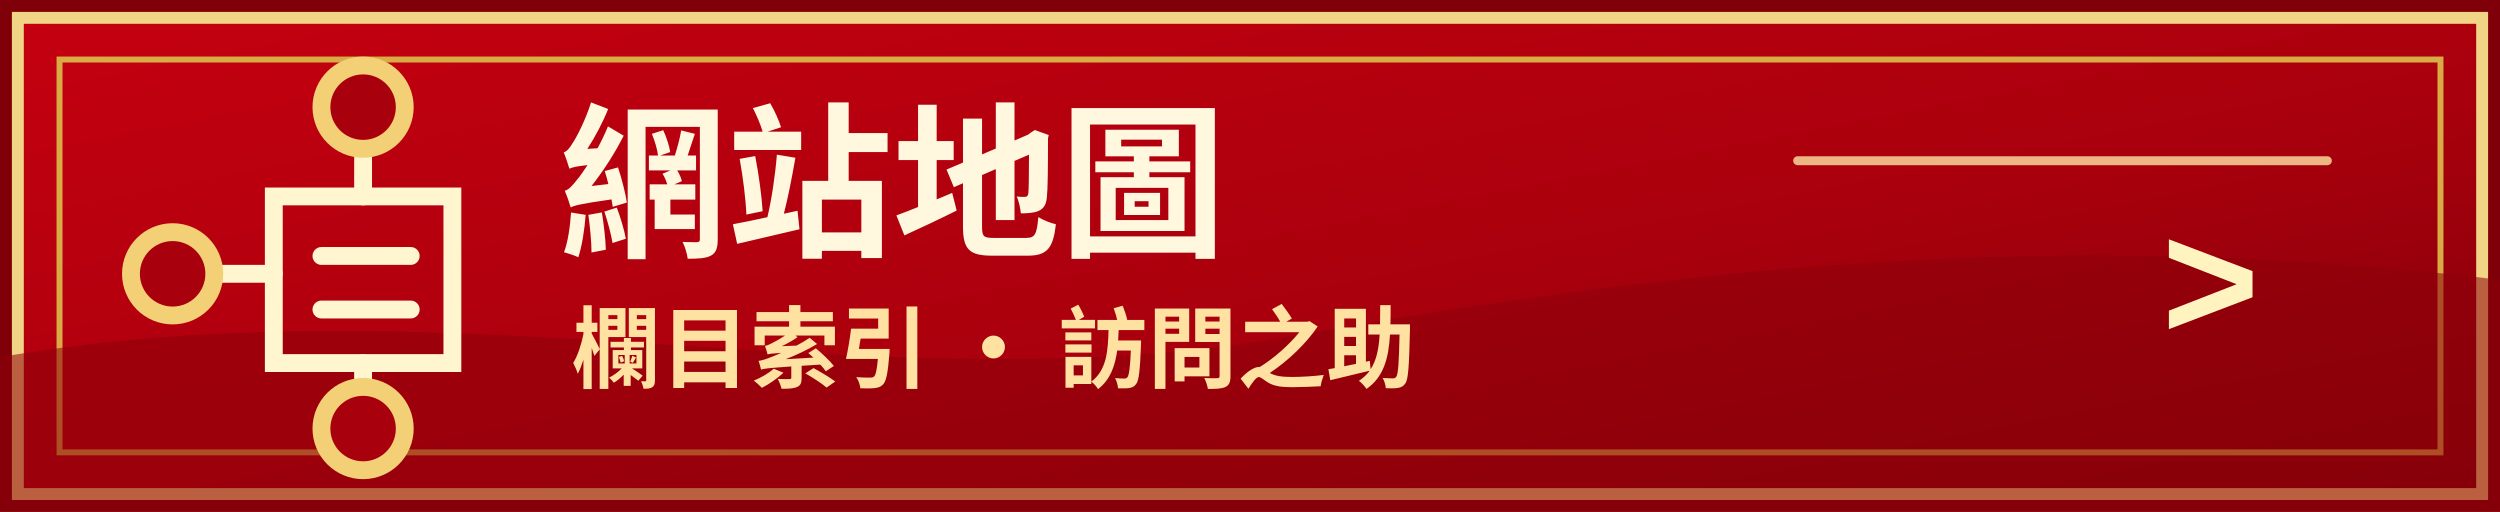
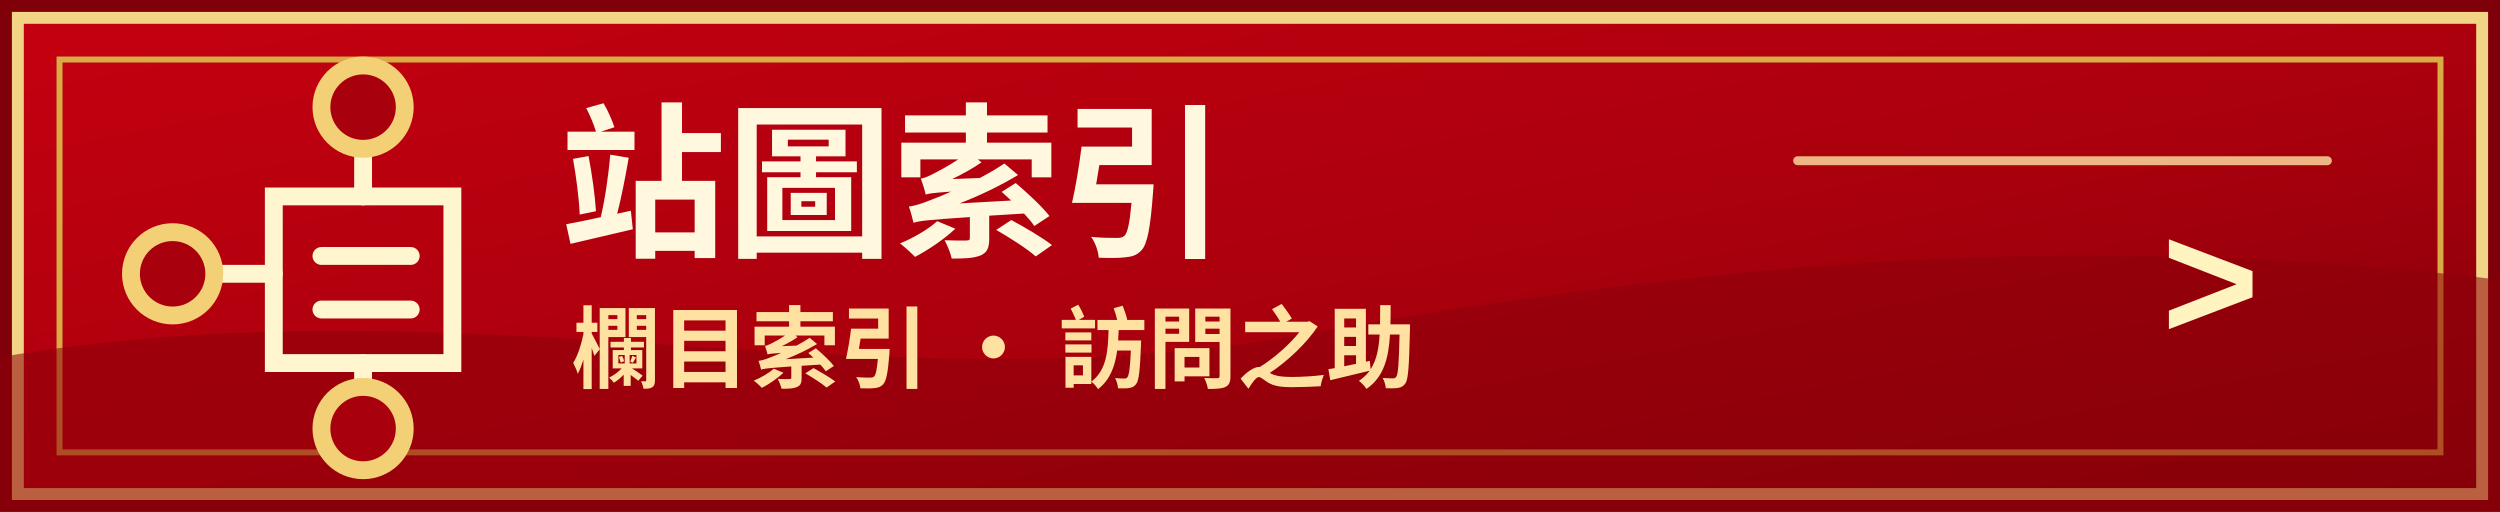
<svg xmlns="http://www.w3.org/2000/svg" width="420" height="86" viewBox="0 0 420 86" role="img" aria-labelledby="title desc">
  <defs>
    <linearGradient id="bg" x1="0" x2="1" y1="0" y2="1">
      <stop offset="0" stop-color="#c40010" />
      <stop offset=".58" stop-color="#a9000d" />
      <stop offset="1" stop-color="#7f0008" />
    </linearGradient>
    <linearGradient id="shine" x1="0" x2="1">
      <stop offset="0" stop-color="#fff3bf" stop-opacity=".78" />
      <stop offset=".45" stop-color="#d6a13a" stop-opacity=".45" />
      <stop offset="1" stop-color="#fff3bf" stop-opacity=".16" />
    </linearGradient>
  </defs>
  <rect width="420" height="86" fill="#7f0008" />
  <rect x="3" y="3" width="414" height="80" fill="url(#bg)" stroke="#f2d486" stroke-width="2" />
  <rect x="10" y="10" width="400" height="66" fill="none" stroke="#d9ab45" stroke-width="1" />
  <path d="M0 60 C76 47 145 68 214 57 C282 45 344 38 420 47 L420 86 L0 86 Z" fill="#8d0009" opacity=".55" />
  <path d="M283 18 L394 18" stroke="url(#shine)" stroke-width="4" stroke-linecap="round" />
  <path d="M302 27 L391 27" stroke="#ffe4a1" stroke-width="1.5" stroke-linecap="round" opacity=".8" />
  <g transform="translate(29 18)" fill="none" stroke="#fff5cf" stroke-width="3" stroke-linecap="round">
    <path d="M17 15 H47 V43 H17 Z" />
    <path d="M0 28 H17 M32 0 V15 M32 43 V54" />
    <circle cx="0" cy="28" r="7" fill="#a9000d" stroke="#f3cf76" />
    <circle cx="32" cy="0" r="7" fill="#a9000d" stroke="#f3cf76" />
    <circle cx="32" cy="54" r="7" fill="#a9000d" stroke="#f3cf76" />
    <path d="M25 25 H40 M25 34 H40" />
  </g>
-   <text x="94" y="41" fill="#fff8df" font-family="Microsoft YaHei, Noto Sans CJK SC, Arial, sans-serif" font-size="28" font-weight="700">網站地圖</text>
+   <text x="94" y="41" fill="#fff8df" font-family="Microsoft YaHei, Noto Sans CJK SC, Arial, sans-serif" font-size="28" font-weight="700">站圖索引</text>
  <text x="96" y="64" fill="#ffe1a1" font-family="Microsoft YaHei, Noto Sans CJK SC, Arial, sans-serif" font-size="15" font-weight="700">欄目索引 · 訪問之助</text>
  <text x="363" y="57" fill="#fff3bf" font-family="Consolas, Courier New, monospace" font-size="28" font-weight="700">&gt;</text>
</svg>
